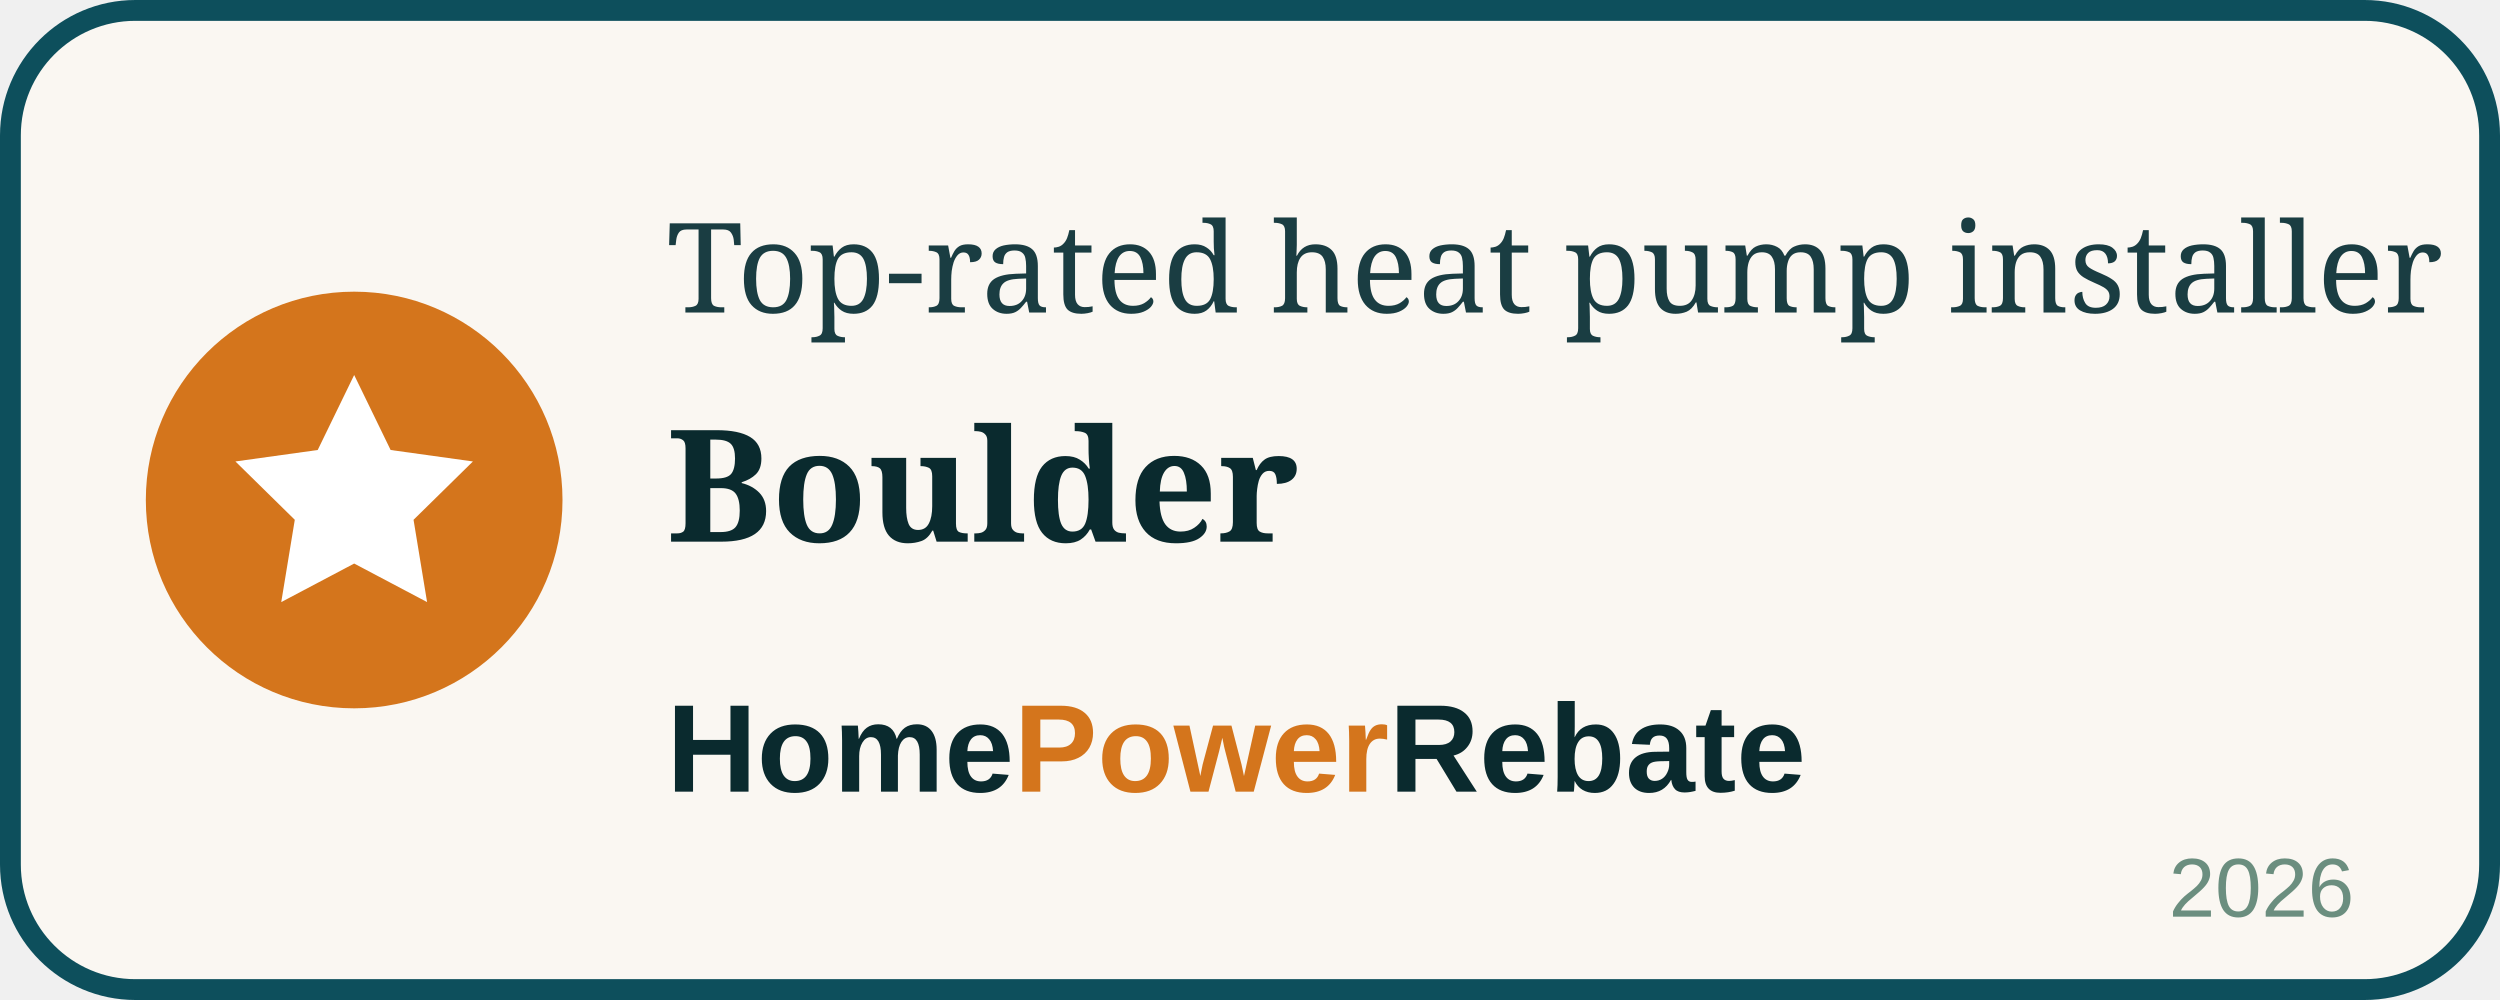
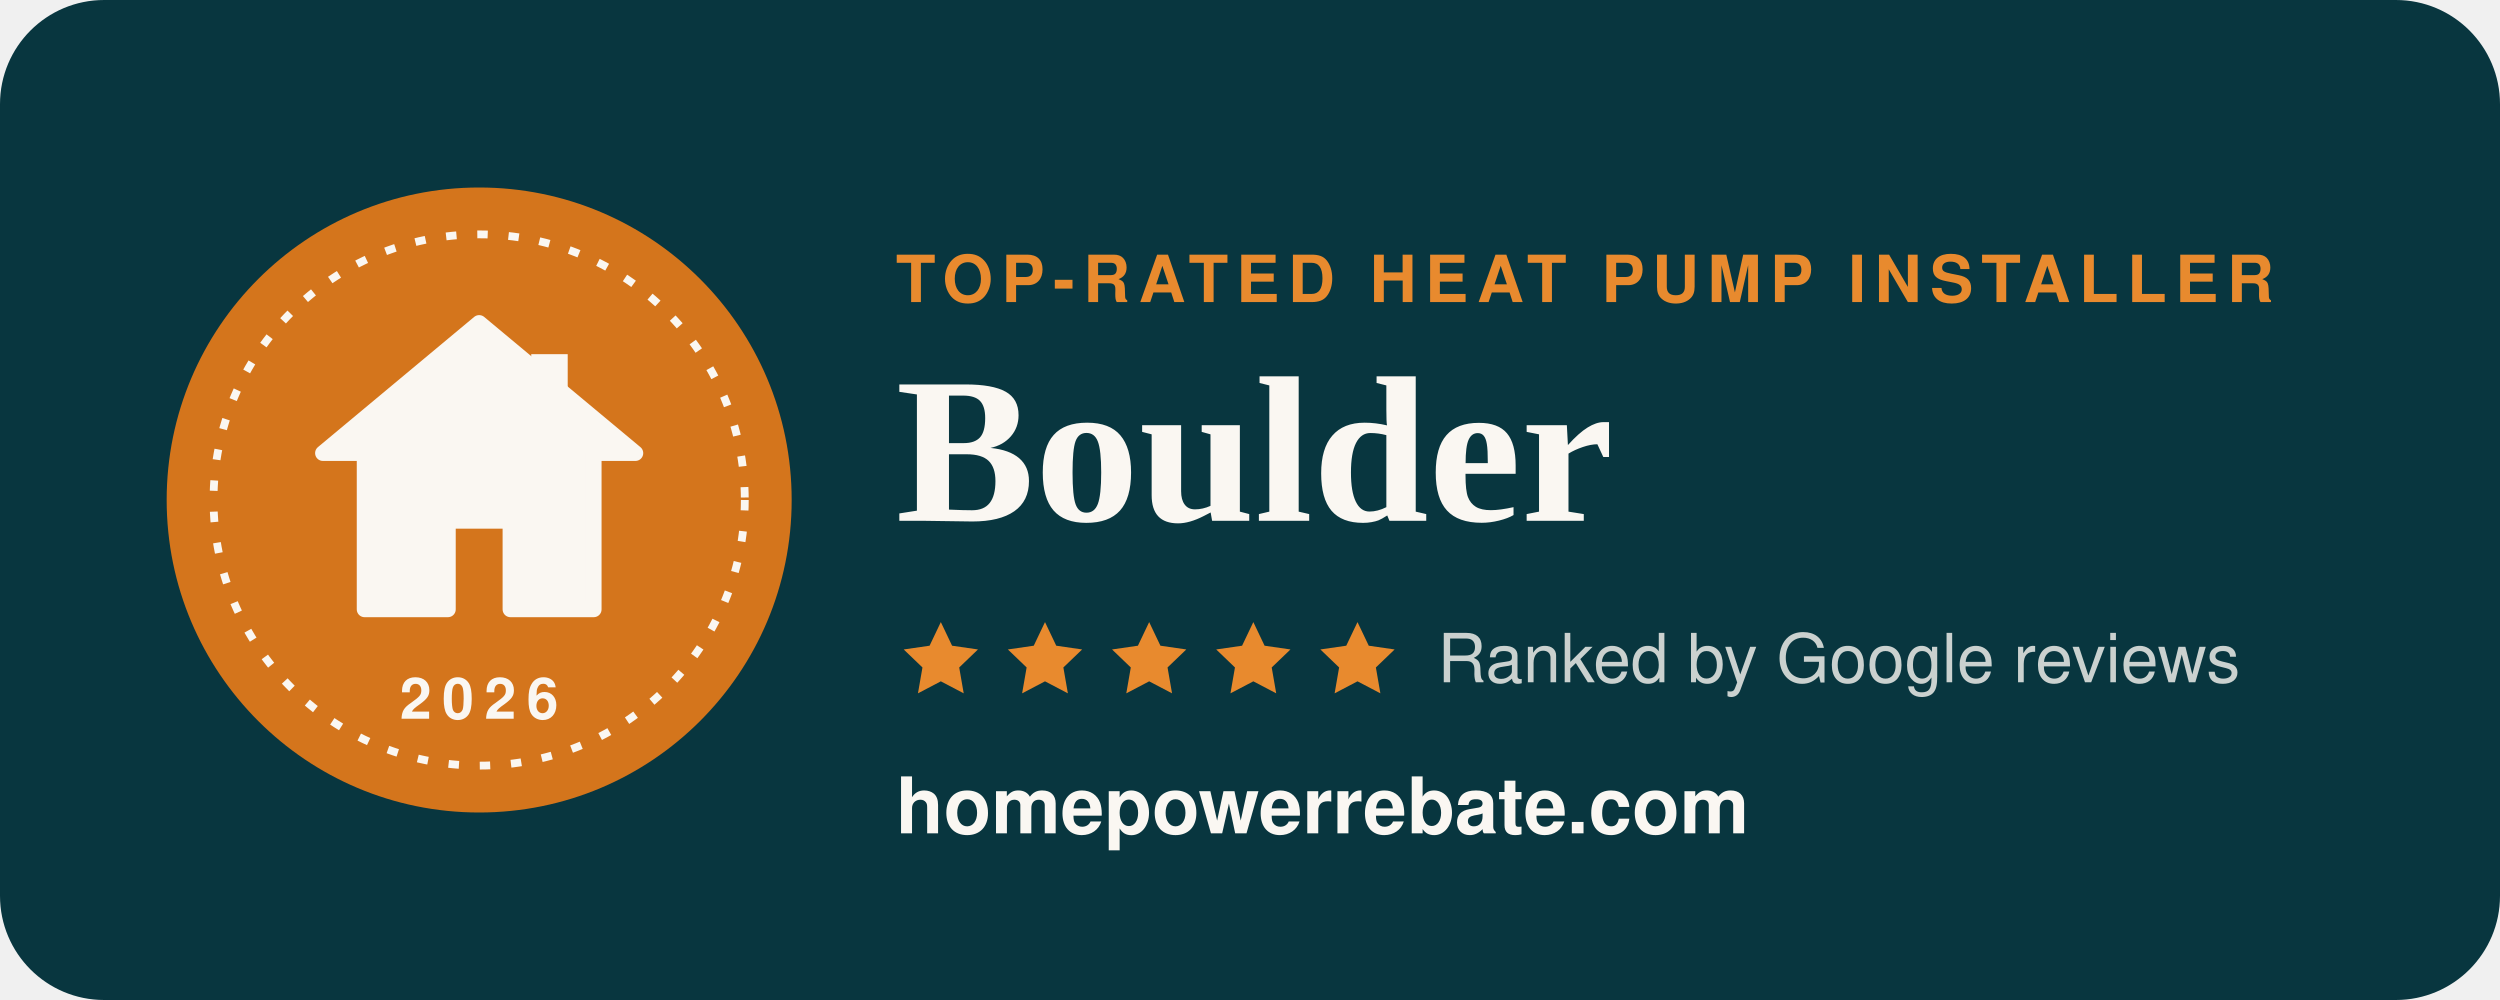
- <svg xmlns="http://www.w3.org/2000/svg" width="240" height="96" viewBox="0 0 240 96" role="img" aria-label="Top-rated heat pump installer in Boulder - HomePowerRebate">
-   <rect x="1" y="1" width="238" height="94" rx="12" fill="#faf7f2" stroke="#0d4f5c" stroke-width="2" />
-   <circle cx="34" cy="48" r="20" fill="#d4751c" />
-   <path d="M34 36l3.5 7.2 7.9 1.1-5.7 5.6 1.3 7.9-7-3.7-7 3.7 1.3-7.9-5.7-5.6 7.9-1.1z" fill="#fff" />
-   <text x="64" y="30" font-family="Georgia,serif" font-size="12" fill="#1a3d42">Top-rated heat pump installer</text>
-   <text x="64" y="52" font-family="Georgia,serif" font-size="15" font-weight="700" fill="#0a2a2e">Boulder</text>
-   <text x="64" y="76" font-family="Arial,sans-serif" font-size="12" font-weight="700" fill="#0a2a2e">Home<tspan fill="#d4751c">Power</tspan>Rebate</text>
-   <text x="226" y="88" font-family="Arial,sans-serif" font-size="8" fill="#6b8e7f" text-anchor="end">2026</text>
+ <svg xmlns="http://www.w3.org/2000/svg" width="480" height="192" viewBox="0 0 480 192" role="img" aria-label="Top-rated heat pump installer in Boulder, ranked by Google reviews - homepowerrebate.com">
+   <rect width="480" height="192" rx="20" fill="#08363f" />
+   <circle cx="92" cy="96" r="60" fill="#d4751c" />
+   <circle cx="92" cy="96" r="51" fill="none" stroke="#faf7f2" stroke-width="1.5" stroke-dasharray="2 4" />
+   <path d="M92 62L62 87h8v30h16V100h12v17h16V87h8z" fill="#faf7f2" stroke="#faf7f2" stroke-width="3" stroke-linejoin="round" />
+   <rect x="102" y="68" width="7" height="12" fill="#faf7f2" />
+   <text x="92" y="138" text-anchor="middle" font-family="Helvetica,Arial,sans-serif" font-size="11" font-weight="700" letter-spacing="2" fill="#faf7f2">2026</text>
+   <text x="172" y="58" font-family="Helvetica,Arial,sans-serif" font-size="12.5" font-weight="700" letter-spacing="1.6" fill="#e88a2e">TOP-RATED HEAT PUMP INSTALLER</text>
+   <text x="172" y="100" font-family="Georgia,'Times New Roman',serif" font-size="40" font-weight="700" fill="#faf7f2">Boulder</text>
+   <path transform="translate(172 118) scale(0.72)" d="M12 2l3 6.3 6.9 1-5 4.8 1.2 6.9L12 17.8 5.9 21l1.2-6.9-5-4.8 6.9-1z" fill="#e88a2e" />
+   <path transform="translate(192 118) scale(0.72)" d="M12 2l3 6.3 6.9 1-5 4.8 1.2 6.9L12 17.8 5.9 21l1.2-6.9-5-4.8 6.9-1z" fill="#e88a2e" />
+   <path transform="translate(212 118) scale(0.72)" d="M12 2l3 6.3 6.9 1-5 4.8 1.2 6.9L12 17.8 5.9 21l1.2-6.9-5-4.8 6.9-1z" fill="#e88a2e" />
+   <path transform="translate(232 118) scale(0.72)" d="M12 2l3 6.3 6.9 1-5 4.8 1.2 6.9L12 17.8 5.9 21l1.2-6.9-5-4.8 6.9-1z" fill="#e88a2e" />
+   <path transform="translate(252 118) scale(0.72)" d="M12 2l3 6.3 6.9 1-5 4.8 1.2 6.9L12 17.8 5.9 21l1.2-6.9-5-4.8 6.9-1z" fill="#e88a2e" />
+   <text x="276" y="131" font-family="Helvetica,Arial,sans-serif" font-size="13" fill="#faf7f2" fill-opacity="0.8">Ranked by Google reviews</text>
+   <text x="172" y="160" font-family="Helvetica,Arial,sans-serif" font-size="15" font-weight="700" fill="#faf7f2">homepowerrebate.com</text>
</svg>
